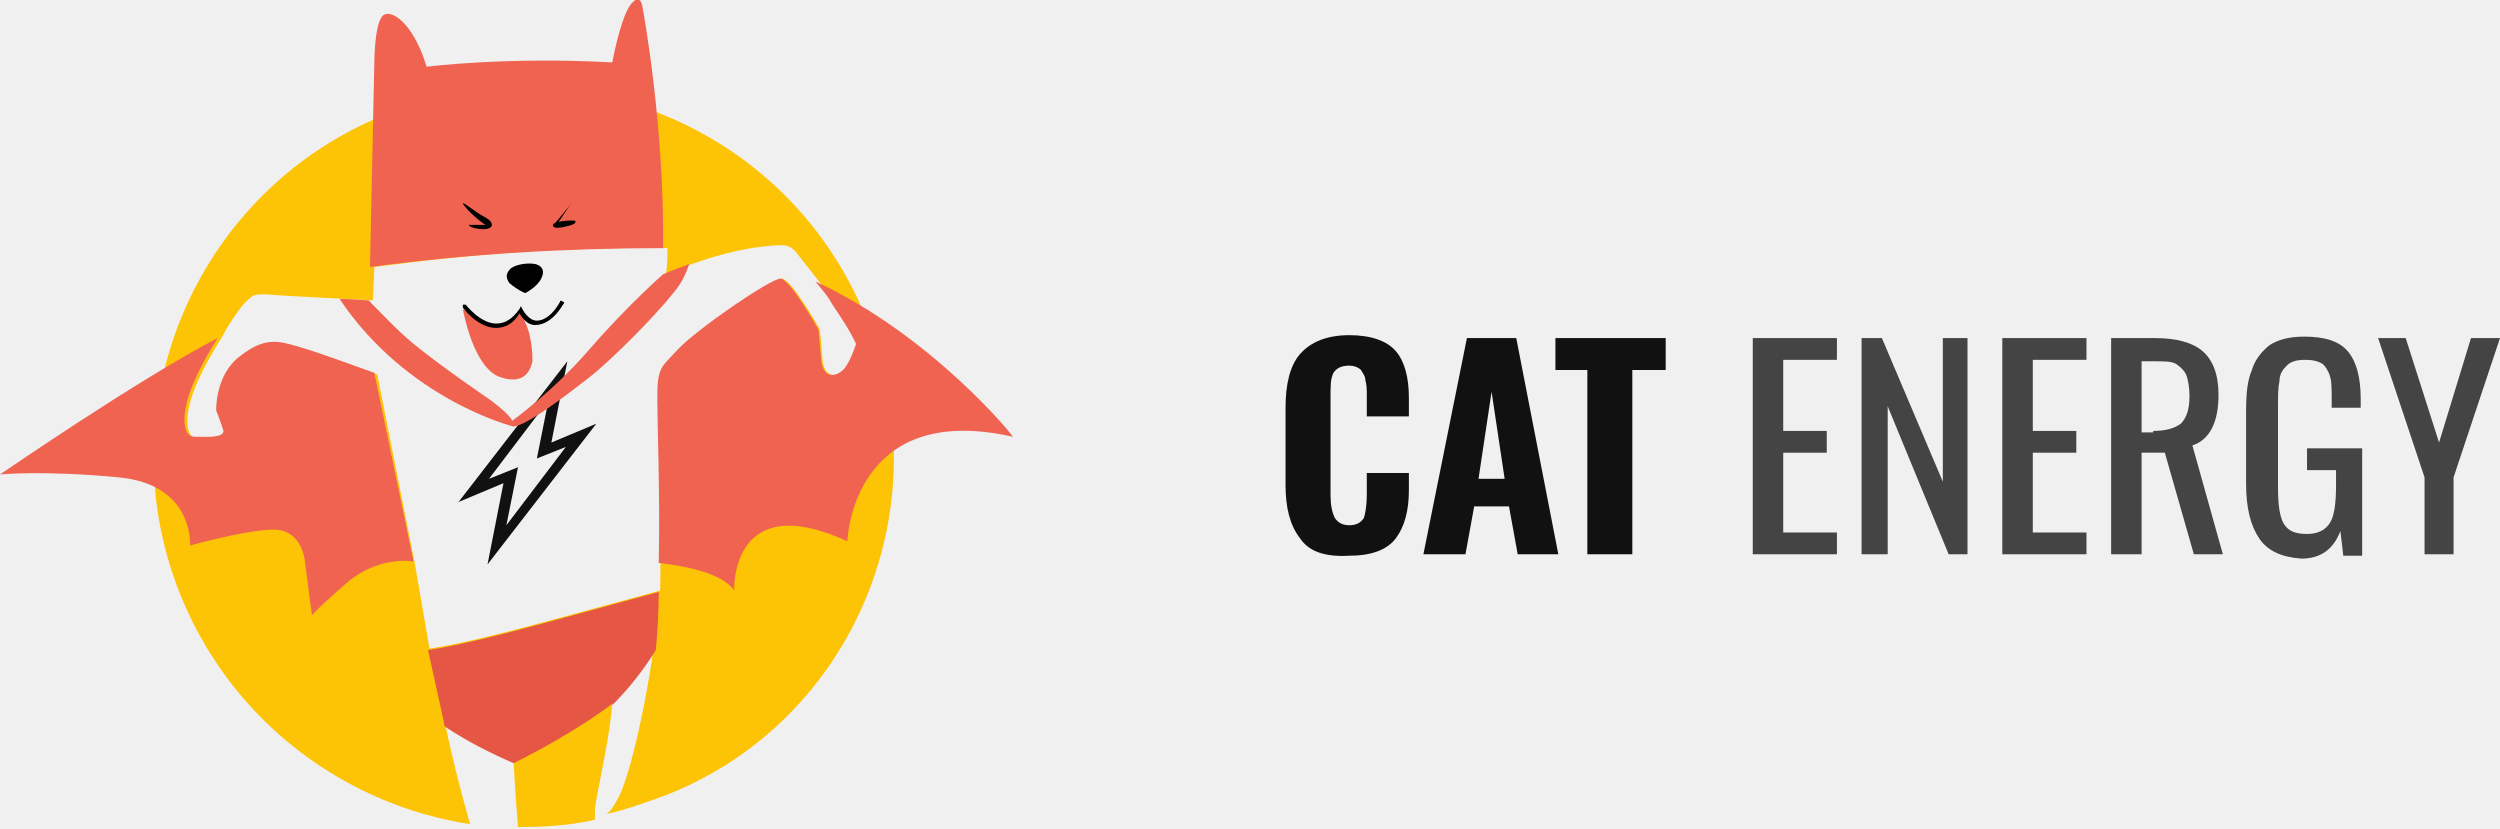
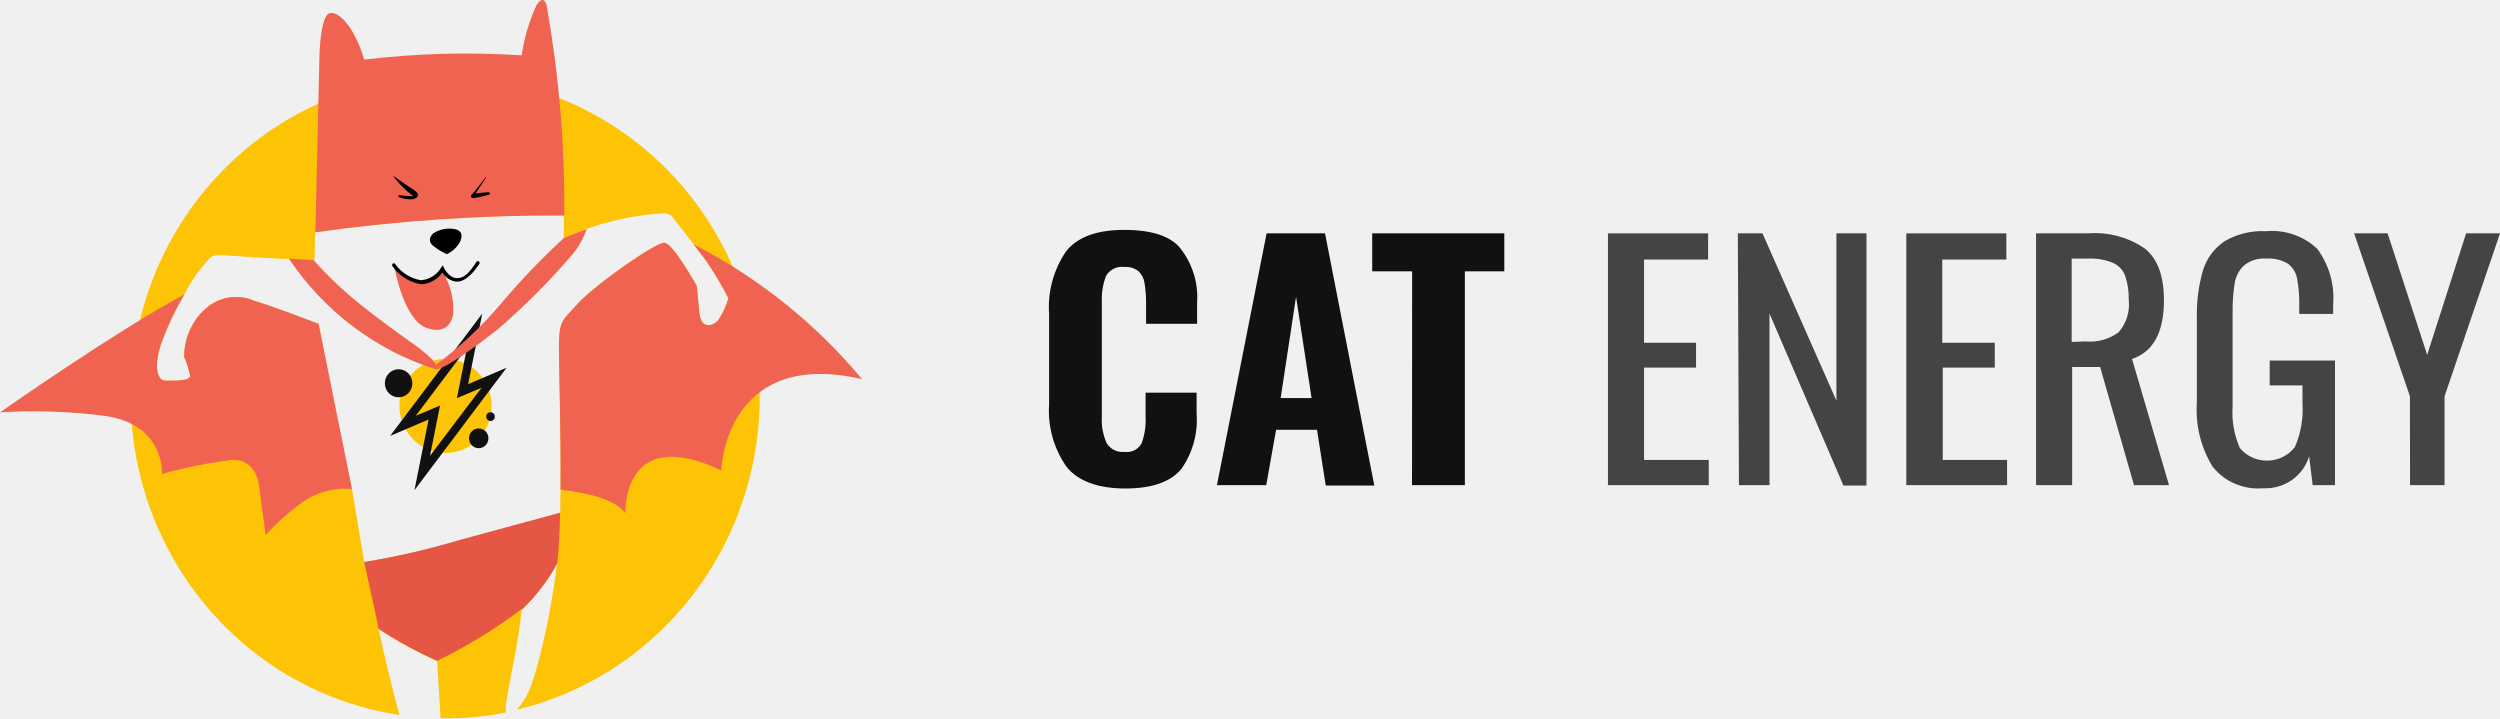
- <svg xmlns="http://www.w3.org/2000/svg" version="1.1" id="Layer_2" x="0px" y="0px" viewBox="0 0 172.3 57.1" style="enable-background:new 0 0 172.3 57.1;" xml:space="preserve">
-   <style type="text/css">
-     .st0 {
-       fill: #FDC305;
-     }
-     .st1 {
-       fill: #F06351;
-     }
-     .st2 {
-       fill: #E55645;
-     }
-     .st3 {
-       fill: #111111;
-     }
-     .st4 {
-       fill: #444444;
-     }
-   </style>
-   <path class="st0" d="M59.6,21.7C54.2,8.7,39.3,2.6,26.3,8S7.1,28.4,12.6,41.4c3.6,8.5,11.3,14.1,19.8,15.4c-0.6-2.1-1.2-4.4-1.7-6.8   c1.5,1,3.1,1.8,4.7,2.5c0,0,0,0,0,0c0,0,0.1,2.1,0.3,4.5c1.8,0,3.5-0.1,5.3-0.5c0-0.2,0-0.4,0-0.8c0.3-1.9,1.1-5.2,1.2-7.4   c1.1-1.1,2.1-2.3,2.9-3.7c0,0,0,0,0,0c0,0.1,0,0.3-0.1,0.4c-0.6,4.2-1.7,8.8-2.4,10c-0.2,0.4-0.5,0.9-0.8,1.1   c1.4-0.3,2.7-0.8,4.1-1.3C58.9,49.7,65.1,34.7,59.6,21.7z M58.2,25.5c-0.4,0.4-1.3,0.7-1.5-0.6c-0.1-1.3-0.2-2.2-0.2-2.2   s-1.9-3.4-2.6-3.5c-0.7,0-5.8,3.5-7.1,4.9c-1.2,1.3-1.4,1.2-1.4,3.5c0,1.7,0.2,8.1,0.1,13.1v0v0c0,0-2.2,0.6-8.1,2.2   c-5.9,1.6-7.8,1.8-7.8,1.8l-1-5.8c0,0,0,0,0,0c0,0,0,0,0,0c0,0,0,0,0,0c0,0,0,0,0,0c0,0,0,0,0,0c0,0,0,0,0,0l-2.6-13.1   c0,0-3.8-1.4-5.2-1.8c-1.4-0.4-2.3-0.7-4,0.6c-1.8,1.3-1.7,3.8-1.7,3.8s0.4,1,0.5,1.4c0,0.5-1.2,0.4-2,0.4s-0.9-1.4-0.3-3.1   c0.6-1.7,1.9-3.7,1.9-3.7s1.2-2.3,2.1-2.9c0,0,0.1-0.3,1.2-0.2c1.1,0.1,7.2,0.4,7.2,0.4l0.1-2.3c6.7-0.9,13.4-1.4,20.2-1.3   c0,0.6,0,1.2-0.1,1.8c0,0,4.4-2,8.1-2c0,0,0.4,0,0.8,0.4c0.3,0.4,2.4,3,2.6,3.4c0.2,0.4,1.2,1.7,1.8,3C59,23.7,58.6,25.1,58.2,25.5z   " />
-   <path class="st1" d="M56.2,19.4c0.5,0.6,0.9,1.1,1,1.3c0.2,0.4,1.2,1.7,1.8,3c0,0-0.4,1.3-0.9,1.8c-0.4,0.4-1.3,0.7-1.5-0.6   c-0.1-1.3-0.2-2.2-0.2-2.2s-1.9-3.4-2.6-3.5c-0.7,0-5.8,3.5-7.1,4.9c-1.2,1.3-1.4,1.2-1.4,3.5c0,1.5,0.2,6.6,0.1,11.2   c1.8,0.2,4.4,0.7,5.2,1.9c0,0-0.3-7.1,7.8-3.4c0,0,0.3-9.7,11.4-7.2C69.9,30.1,64.2,23.1,56.2,19.4z" />
-   <path class="st1" d="M45.7,17.1c0.1-8.5-1.4-16.5-1.4-16.5s-0.1-1.3-0.9-0.2c-0.7,1.1-1.2,3.9-1.2,3.9c-7.4-0.4-12.8,0.3-12.8,0.3   c-0.8-2.7-2.2-3.9-2.9-3.6c-0.7,0.3-0.7,3.3-0.7,3.3l-0.3,14.1C32.2,17.5,39,17.1,45.7,17.1z" />
-   <path class="st2" d="M45.2,44.8c0.1-1.1,0.2-2.5,0.2-4c0,0-2.2,0.6-8.1,2.2c-5.9,1.6-7.8,1.8-7.8,1.8l1.1,5c0,0.1,0,0.2,0.1,0.3   c1.5,1,3.1,1.8,4.7,2.5c4.4-2.2,6.8-4.1,6.8-4.1c0,0,0,0,0,0.1C43.4,47.4,44.4,46.1,45.2,44.8z" />
-   <path d="M31.9,14c0-0.1,1,0.7,1.4,0.9s0.6,0.4,0.6,0.6s-0.3,0.3-0.6,0.3s-0.9-0.1-1-0.3c0,0,0.6,0,0.9,0h0.3   C33.5,15.6,32.1,14.5,31.9,14z" />
-   <path d="M39.3,14.1c0,0-1,1.3-1.1,1.3s-0.2,0.3,0.2,0.3s1.1-0.2,1.2-0.3s0.1-0.2-0.1-0.2c-0.2,0-0.7,0-1,0.1L39.3,14.1   C39.4,14.1,39.4,14,39.3,14.1z" />
-   <path d="M36.2,20.2c0,0,0.8-0.4,1.1-1s0-0.9-0.4-1c-0.5-0.1-1.3,0-1.7,0.3c-0.4,0.4-0.3,0.7-0.1,1C35.3,19.7,35.9,20.1,36.2,20.2z" />
-   <path class="st1" d="M35.8,21.4c0,0-0.2,0.4-0.5,0.6c-0.2,0.2-0.6,0.4-1,0.4c-0.6,0-1.1-0.2-1.5-0.4c-0.2-0.1-0.4-0.3-0.5-0.4   c-0.2-0.2-0.4-0.3-0.4-0.3s0.7,4.1,2.6,4.7c1.8,0.6,2.1-0.7,2.2-1.1c0-0.3,0-2.1-0.8-3.2C35.9,21.4,35.9,21.6,35.8,21.4z" />
-   <g>
-     <path d="M34.2,22.6C34.1,22.6,34.1,22.6,34.2,22.6c-1.3,0-2.3-1.4-2.3-1.4c0-0.1,0-0.2,0-0.2c0.1,0,0.2,0,0.2,0c0,0,1,1.3,2.1,1.3     c0,0,0,0,0,0c0.6,0,1.1-0.3,1.6-1l0.1-0.2l0.1,0.2c0,0,0.4,0.8,1,0.8c0.5,0,1.1-0.4,1.6-1.3c0-0.1,0.1-0.1,0.2,0     c0.1,0,0.1,0.1,0,0.2c-0.6,1-1.3,1.4-1.9,1.4c-0.6,0-0.9-0.5-1.1-0.8C35.4,22.3,34.8,22.6,34.2,22.6z" />
+ <svg xmlns="http://www.w3.org/2000/svg" width="174" height="50" viewBox="0 0 174 50" fill="none">
+   <g clip-path="url(#clip0_91458_612)">
+     <path d="M51.208 19.051C49.734 15.447 47.36 12.301 44.322 9.925C41.285 7.549 37.69 6.027 33.896 5.51C30.102 4.993 26.241 5.499 22.699 6.979C19.157 8.458 16.056 10.859 13.707 13.941C11.357 17.024 9.841 20.681 9.308 24.548C8.776 28.415 9.246 32.357 10.672 35.981C12.098 39.604 14.43 42.784 17.435 45.202C20.441 47.619 24.015 49.191 27.802 49.761C27.306 47.938 26.801 45.922 26.356 43.785C27.65 44.641 29.012 45.385 30.427 46.01C30.427 46.01 30.53 47.894 30.667 49.997C32.196 50.024 33.724 49.886 35.225 49.587C35.186 49.367 35.186 49.143 35.225 48.924C35.473 47.292 36.157 44.352 36.294 42.459C37.28 41.518 38.117 40.426 38.774 39.222L38.722 39.606C38.252 43.322 37.269 47.292 36.67 48.391C36.476 48.755 36.238 49.092 35.96 49.395C39.056 48.654 41.956 47.235 44.461 45.237C46.966 43.238 49.014 40.708 50.465 37.821C51.915 34.935 52.733 31.761 52.861 28.52C52.99 25.278 52.426 22.047 51.208 19.051ZM49.951 22.358C49.575 22.733 48.797 22.986 48.668 21.851C48.54 20.717 48.506 19.923 48.506 19.923C48.506 19.923 46.855 16.931 46.24 16.896C45.624 16.861 41.254 19.923 40.099 21.258C39.099 22.384 38.902 22.305 38.902 24.286C38.902 25.777 39.09 31.413 38.988 35.723L32.018 37.617C29.827 38.258 27.599 38.759 25.347 39.117L24.492 34.031H24.372L22.175 22.541C22.175 22.541 18.916 21.284 17.719 20.944C17.157 20.693 16.536 20.612 15.93 20.709C15.324 20.806 14.758 21.079 14.298 21.494C13.83 21.912 13.455 22.429 13.2 23.009C12.944 23.588 12.814 24.217 12.819 24.853C13 25.258 13.137 25.682 13.229 26.118C13.272 26.537 12.203 26.493 11.519 26.493C10.835 26.493 10.732 25.236 11.271 23.762C11.691 22.628 12.212 21.536 12.827 20.499C13.29 19.573 13.887 18.723 14.598 17.978C14.598 17.978 14.717 17.681 15.667 17.768C16.616 17.856 21.892 18.143 21.892 18.143L21.935 16.163C27.67 15.355 33.455 14.964 39.244 14.994C39.244 15.526 39.244 16.058 39.244 16.591C41.437 15.57 43.798 14.978 46.205 14.846C46.334 14.842 46.462 14.872 46.577 14.931C46.692 14.991 46.79 15.078 46.864 15.186C47.155 15.561 48.925 17.803 49.13 18.126C49.705 18.964 50.228 19.838 50.695 20.743C50.535 21.317 50.283 21.859 49.951 22.349V22.358Z" fill="#FDC305" />
+     <path d="M48.284 17.018C48.686 17.541 49.036 18.004 49.139 18.143C49.714 18.982 50.237 19.856 50.704 20.761C50.541 21.315 50.293 21.839 49.969 22.314C49.592 22.689 48.814 22.942 48.686 21.808C48.558 20.674 48.506 19.923 48.506 19.923C48.506 19.923 46.856 16.931 46.24 16.896C45.624 16.861 41.254 19.923 40.1 21.258C39.099 22.384 38.903 22.305 38.903 24.286C38.903 25.594 39.048 30.087 39.014 34.083C40.562 34.258 42.836 34.694 43.52 35.723C43.52 35.723 43.273 29.459 50.2 32.74C50.2 32.74 50.439 24.198 60 26.388C56.75 22.495 52.766 19.309 48.284 17.018Z" fill="#F06351" />
+     <path d="M39.279 14.994C39.314 10.159 38.913 5.332 38.081 0.572C38.081 0.572 37.953 -0.562 37.337 0.363C36.829 1.469 36.484 2.644 36.311 3.853C32.656 3.613 28.986 3.713 25.348 4.149C24.646 1.75 23.449 0.66 22.876 0.948C22.303 1.235 22.235 3.809 22.235 3.809L21.953 16.163C27.694 15.354 33.484 14.964 39.279 14.994Z" fill="#F06351" />
+     <path d="M38.782 39.222C38.893 38.288 38.953 37.05 38.987 35.68L32.018 37.573C29.828 38.229 27.601 38.745 25.348 39.117L26.297 43.48C26.297 43.575 26.297 43.671 26.357 43.767C27.651 44.623 29.012 45.368 30.427 45.992C32.496 44.983 34.466 43.777 36.311 42.389V42.441C37.292 41.505 38.126 40.419 38.782 39.222Z" fill="#E55645" />
+     <path d="M27.366 12.263C27.323 12.176 28.221 12.857 28.572 13.066C28.922 13.275 29.093 13.432 29.093 13.581C29.093 13.729 28.871 13.877 28.563 13.877C28.255 13.877 27.776 13.773 27.708 13.65C27.64 13.528 28.221 13.65 28.512 13.65H28.76C28.233 13.257 27.764 12.79 27.366 12.263Z" fill="black" />
+     <path d="M33.78 12.359C33.78 12.359 32.925 13.476 32.848 13.528C32.771 13.581 32.702 13.825 33.01 13.781C33.364 13.727 33.712 13.646 34.053 13.537C34.148 13.485 34.113 13.363 33.951 13.38C33.788 13.397 33.369 13.424 33.096 13.476L33.823 12.368C33.823 12.368 33.848 12.263 33.78 12.359Z" fill="black" />
+     <path d="M31.095 17.69C31.491 17.512 31.819 17.205 32.027 16.817C32.266 16.242 32.027 16.023 31.65 15.945C31.133 15.849 30.599 15.954 30.154 16.242C29.82 16.564 29.863 16.878 30.154 17.114C30.443 17.345 30.759 17.539 31.095 17.69Z" fill="black" />
+     <path d="M30.787 18.789C30.688 18.987 30.555 19.165 30.393 19.313C30.15 19.512 29.85 19.629 29.538 19.644C29.067 19.691 28.596 19.554 28.221 19.26C28.049 19.157 27.895 19.024 27.768 18.868C27.682 18.773 27.577 18.698 27.46 18.649C27.46 18.649 28.101 22.235 29.658 22.811C31.214 23.387 31.505 22.148 31.548 21.817C31.6 20.824 31.355 19.838 30.846 18.99C30.846 18.728 30.829 18.903 30.787 18.789Z" fill="#F06351" />
+     <path d="M29.333 19.784C28.933 19.725 28.548 19.584 28.203 19.37C27.858 19.155 27.558 18.872 27.323 18.536C27.302 18.512 27.291 18.481 27.291 18.449C27.291 18.417 27.302 18.386 27.323 18.362C27.334 18.35 27.348 18.341 27.362 18.334C27.377 18.328 27.393 18.325 27.409 18.325C27.425 18.325 27.441 18.328 27.455 18.334C27.47 18.341 27.483 18.35 27.494 18.362C27.706 18.665 27.974 18.922 28.284 19.118C28.594 19.314 28.939 19.445 29.299 19.505C29.583 19.483 29.859 19.392 30.103 19.241C30.347 19.089 30.552 18.88 30.701 18.632L30.821 18.466L30.906 18.658C30.906 18.658 31.231 19.321 31.762 19.356C32.292 19.391 32.668 18.99 33.155 18.231C33.173 18.203 33.202 18.184 33.234 18.177C33.266 18.171 33.299 18.177 33.326 18.196C33.354 18.214 33.373 18.243 33.379 18.276C33.385 18.309 33.379 18.343 33.361 18.37C32.791 19.225 32.252 19.635 31.744 19.601C31.548 19.574 31.36 19.503 31.195 19.393C31.029 19.283 30.89 19.136 30.787 18.964C30.619 19.202 30.402 19.399 30.151 19.541C29.899 19.683 29.62 19.766 29.333 19.784Z" fill="black" />
+     <path d="M31.009 31.527C32.78 31.527 34.216 30.062 34.216 28.255C34.216 26.448 32.78 24.983 31.009 24.983C29.238 24.983 27.802 26.448 27.802 28.255C27.802 30.062 29.238 31.527 31.009 31.527Z" fill="#FDC305" />
+     <path d="M35.259 25.594L32.582 26.737L33.566 21.825L27.152 30.34L29.829 29.198L28.845 34.118L35.259 25.594ZM28.939 28.936L32.497 24.216L31.804 27.706L33.514 26.99L29.931 31.719L30.624 28.229L28.939 28.936Z" fill="#111111" />
+     <path d="M27.742 27.653C28.271 27.653 28.7 27.216 28.7 26.676C28.7 26.136 28.271 25.699 27.742 25.699C27.213 25.699 26.785 26.136 26.785 26.676C26.785 27.216 27.213 27.653 27.742 27.653Z" fill="#111111" />
+     <path d="M33.318 31.195C33.691 31.195 33.994 30.887 33.994 30.506C33.994 30.125 33.691 29.817 33.318 29.817C32.945 29.817 32.642 30.125 32.642 30.506C32.642 30.887 32.945 31.195 33.318 31.195Z" fill="#111111" />
+     <path d="M34.139 29.302C34.304 29.302 34.438 29.165 34.438 28.997C34.438 28.828 34.304 28.691 34.139 28.691C33.974 28.691 33.84 28.828 33.84 28.997C33.84 29.165 33.974 29.302 34.139 29.302Z" fill="#111111" />
+     <path d="M39.236 16.573C37.692 17.993 36.238 19.511 34.883 21.119C33.533 22.715 32.01 24.149 30.342 25.394C30.154 24.931 28.948 24.067 28.948 24.067C28.948 24.067 26.263 22.192 24.501 20.717C23.549 19.908 22.652 19.034 21.816 18.1L20.105 18.004C22.574 21.683 26.192 24.401 30.368 25.716C31.103 25.594 33.173 24.085 34.721 22.855C36.552 21.266 38.267 19.543 39.852 17.699C40.278 17.182 40.608 16.591 40.827 15.954C39.852 16.285 39.236 16.573 39.236 16.573Z" fill="#F06351" />
+     <path d="M22.175 22.541C22.175 22.541 18.917 21.284 17.72 20.944C17.157 20.693 16.537 20.612 15.93 20.709C15.324 20.806 14.758 21.079 14.299 21.494C13.83 21.912 13.455 22.429 13.2 23.009C12.945 23.588 12.815 24.217 12.819 24.853C13 25.258 13.138 25.682 13.23 26.118C13.273 26.537 12.204 26.493 11.519 26.493C10.835 26.493 10.733 25.236 11.271 23.762C11.692 22.628 12.213 21.536 12.828 20.499C8.167 22.977 0 28.7 0 28.7C2.336 28.556 4.68 28.627 7.004 28.91C11.494 29.372 11.28 32.984 11.28 32.984C12.859 32.54 14.468 32.216 16.095 32.016C17.908 31.893 18.036 33.865 18.036 33.865L18.489 37.233C19.177 36.473 19.936 35.783 20.755 35.174C21.811 34.312 23.155 33.905 24.501 34.04L22.175 22.541Z" fill="#F06351" />
+     <path d="M74.218 32.471C73.335 31.195 72.912 29.669 73.018 28.134V21.866C72.906 20.32 73.322 18.78 74.201 17.488C74.996 16.49 76.354 15.995 78.275 16C80.196 16.006 81.497 16.443 82.177 17.312C83.007 18.389 83.412 19.721 83.318 21.064V22.535H79.767V20.939C79.763 20.519 79.725 20.1 79.656 19.685C79.613 19.385 79.472 19.107 79.253 18.891C79.118 18.779 78.961 18.693 78.792 18.64C78.622 18.587 78.444 18.567 78.266 18.582C78.012 18.545 77.752 18.585 77.522 18.698C77.291 18.81 77.102 18.988 76.98 19.209C76.754 19.796 76.655 20.422 76.688 21.047V29.003C76.649 29.633 76.764 30.263 77.023 30.841C77.147 31.05 77.33 31.219 77.551 31.327C77.772 31.436 78.021 31.479 78.266 31.451C78.508 31.485 78.754 31.443 78.97 31.332C79.185 31.221 79.359 31.046 79.467 30.833C79.675 30.245 79.765 29.624 79.733 29.003V27.331H83.284V28.777C83.388 30.14 83.016 31.498 82.229 32.63C81.474 33.549 80.17 34 78.318 34C76.465 34 75.016 33.499 74.218 32.471Z" fill="#111111" />
+     <path d="M88.156 16.242H92.221L95.651 33.791H92.272L91.663 29.914H88.816L88.13 33.766H84.699L88.156 16.242ZM91.286 27.707L90.205 20.655L89.133 27.707H91.286Z" fill="#111111" />
+     <path d="M98.285 18.883H95.506V16.242H104.7V18.883H101.955V33.766H98.276L98.285 18.883Z" fill="#111111" />
+     <path d="M111.913 16.242H118.886V18.064H114.426V23.855H118.045V25.585H114.426V32.011H118.929V33.766H111.913V16.242Z" fill="#444444" />
+     <path d="M120.953 16.242H122.669L127.814 27.883V16.242H129.907V33.791H128.303L123.157 21.825V33.766H121.03L120.953 16.242Z" fill="#444444" />
+     <path d="M132.678 16.242H139.642V18.064H135.182V23.855H138.836V25.585H135.216V32.011H139.693V33.766H132.678V16.242Z" fill="#444444" />
+     <path d="M141.709 16.242H145.328C146.754 16.131 148.175 16.519 149.333 17.337C150.191 18.064 150.611 19.251 150.611 20.897C150.611 23.125 149.871 24.488 148.39 24.983L150.963 33.766H148.527L146.169 25.543H144.222V33.766H141.709V16.242ZM145.14 23.763C145.966 23.841 146.792 23.615 147.455 23.128C147.725 22.817 147.926 22.456 148.047 22.067C148.168 21.677 148.206 21.268 148.158 20.863C148.176 20.297 148.091 19.731 147.91 19.192C147.836 18.994 147.722 18.811 147.575 18.656C147.427 18.501 147.25 18.377 147.052 18.29C146.495 18.067 145.895 17.967 145.294 17.997H144.188V23.797L145.14 23.763Z" fill="#444444" />
+     <path d="M153.991 32.471C153.171 31.122 152.791 29.563 152.902 28V22.15C152.872 21.022 153.017 19.895 153.33 18.808C153.578 17.991 154.105 17.28 154.823 16.794C155.69 16.285 156.693 16.04 157.704 16.092C158.358 16.031 159.018 16.111 159.637 16.324C160.256 16.538 160.82 16.881 161.289 17.329C162.112 18.452 162.501 19.822 162.387 21.198V21.85H160.029V21.306C160.045 20.657 159.993 20.007 159.874 19.368C159.796 18.958 159.564 18.591 159.222 18.34C158.777 18.084 158.263 17.965 157.747 17.997C157.187 17.951 156.63 18.118 156.195 18.465C155.839 18.794 155.607 19.229 155.535 19.702C155.426 20.39 155.377 21.086 155.389 21.783V28.293C155.321 29.282 155.494 30.273 155.895 31.184C156.128 31.464 156.423 31.689 156.758 31.841C157.094 31.993 157.461 32.068 157.831 32.061C158.2 32.053 158.564 31.964 158.893 31.799C159.222 31.634 159.507 31.398 159.728 31.109C160.142 30.145 160.321 29.101 160.252 28.058V26.822H157.97V25.092H162.516V33.766H160.963L160.715 31.752C160.518 32.421 160.095 33.006 159.514 33.411C158.933 33.816 158.229 34.018 157.516 33.983C156.845 34.041 156.17 33.932 155.554 33.668C154.938 33.404 154.4 32.992 153.991 32.471Z" fill="#444444" />
+     <path d="M167.731 27.582L163.846 16.242H166.178L168.931 24.699L171.642 16.242H174L170.141 27.582V33.766H167.739L167.731 27.582Z" fill="#444444" />
  </g>
-   <path class="st3" d="M41.1,29.2l-3.1,1.3l1.1-5.6l-7.5,9.7l3.1-1.3l-1.1,5.6L41.1,29.2z M33.7,33l4.1-5.4l-0.8,4l2-0.8l-4.1,5.4   l0.8-4L33.7,33z" />
-   <path class="st1" d="M45.7,18.9c0,0-2.5,2.2-5.1,5.2c-2.5,2.9-5.3,4.9-5.3,4.9c-0.2-0.5-1.6-1.5-1.6-1.5s-3.1-2.1-5.2-3.8   c-1.2-1-2.3-2.2-3.1-3c-0.3,0-1.1-0.1-2-0.1c4.7,7,12,8.8,12,8.8c0.9-0.1,3.3-1.9,5.1-3.3s4.8-4.5,5.9-5.9c0.6-0.7,0.9-1.4,1.1-2   C46.4,18.6,45.7,18.9,45.7,18.9z" />
-   <path class="st1" d="M25.8,25.7c0,0-3.8-1.4-5.2-1.8c-1.4-0.4-2.3-0.7-4,0.6c-1.8,1.3-1.7,3.8-1.7,3.8s0.4,1,0.5,1.4   c0,0.5-1.2,0.4-2,0.4s-0.9-1.4-0.3-3.1c0.6-1.7,1.9-3.7,1.9-3.7c-5.4,2.8-15,9.4-15,9.4s2.9-0.3,8.2,0.2c5.2,0.5,4.9,4.7,4.9,4.7   s3.5-1,5.6-1.1c2.1-0.1,2.3,2.1,2.3,2.1l0.5,3.8c0,0,0.5-0.6,2.6-2.4c1.9-1.5,3.9-1.4,4.4-1.3c0,0,0,0,0,0L25.8,25.7z" />
-   <g>
-     <path class="st3" d="M89.6,37.1c-0.7-0.9-1-2.1-1-3.7v-5.3c0-1.6,0.3-2.9,1-3.7c0.7-0.8,1.8-1.3,3.4-1.3c1.5,0,2.6,0.4,3.2,1.1     c0.6,0.7,0.9,1.8,0.9,3.2v1.3h-2.9v-1.4c0-0.4,0-0.8-0.1-1.1c0-0.3-0.2-0.5-0.3-0.7c-0.2-0.2-0.5-0.3-0.8-0.3     c-0.6,0-0.9,0.2-1.1,0.5c-0.2,0.4-0.2,0.9-0.2,1.6v6.8c0,0.7,0.1,1.2,0.3,1.6c0.2,0.3,0.5,0.5,1,0.5c0.5,0,0.8-0.2,1-0.5     c0.1-0.3,0.2-0.9,0.2-1.6v-1.5h2.9v1.2c0,1.4-0.3,2.5-0.9,3.3c-0.6,0.8-1.7,1.2-3.2,1.2C91.3,38.4,90.2,38,89.6,37.1z" />
-     <path class="st3" d="M101.1,23.3h3.4l2.9,14.9h-2.8l-0.6-3.3h-2.4l-0.6,3.3h-2.9L101.1,23.3z M103.7,33l-0.9-6l-0.9,6H103.7z" />
-     <path class="st3" d="M109.5,25.5h-2.3v-2.2h7.6v2.2h-2.3v12.7h-3.1V25.5z" />
-     <path class="st4" d="M120.8,23.3h5.8v1.5h-3.7v4.9h3v1.5h-3v5.5h3.7v1.5h-5.8V23.3z" />
-     <path class="st4" d="M128.3,23.3h1.4l4.2,9.9v-9.9h1.7v14.9h-1.3L130.1,28v10.2h-1.8V23.3z" />
-     <path class="st4" d="M138,23.3h5.8v1.5h-3.7v4.9h3v1.5h-3v5.5h3.7v1.5H138V23.3z" />
-     <path class="st4" d="M145.5,23.3h3c1.5,0,2.6,0.3,3.3,0.9c0.7,0.6,1.1,1.6,1.1,3c0,1.9-0.6,3.1-1.8,3.5l2.1,7.5h-2l-2-7h-1.6v7     h-2.1V23.3z M148.4,29.7c0.9,0,1.5-0.2,1.9-0.5c0.4-0.4,0.6-1,0.6-1.9c0-0.6-0.1-1.1-0.2-1.4c-0.1-0.3-0.4-0.6-0.7-0.8     c-0.3-0.2-0.8-0.2-1.5-0.2h-0.9v4.9H148.4z" />
-     <path class="st4" d="M155.7,37.1c-0.6-0.9-0.9-2.1-0.9-3.8v-5c0-1.2,0.1-2.1,0.4-2.8c0.2-0.7,0.7-1.3,1.2-1.7     c0.6-0.4,1.4-0.6,2.4-0.6c1.4,0,2.4,0.3,3,1c0.6,0.7,0.9,1.8,0.9,3.3v0.6h-2v-0.5c0-0.7,0-1.3-0.1-1.6c-0.1-0.4-0.3-0.7-0.5-0.9     c-0.3-0.2-0.7-0.3-1.2-0.3c-0.6,0-1,0.1-1.3,0.4c-0.3,0.3-0.5,0.6-0.5,1.1c-0.1,0.4-0.1,1-0.1,1.8v5.5c0,1.1,0.1,2,0.4,2.5     c0.3,0.5,0.8,0.7,1.6,0.7c0.8,0,1.3-0.3,1.6-0.8c0.3-0.5,0.4-1.4,0.4-2.6v-1H159v-1.5h3.8v7.4h-1.3l-0.2-1.7     c-0.5,1.3-1.4,1.9-2.7,1.9C157.3,38.4,156.3,38,155.7,37.1z" />
-     <path class="st4" d="M167.1,32.9l-3.2-9.6h1.9l2.3,7.2l2.2-7.2h2l-3.2,9.6v5.3h-2V32.9z" />
-   </g>
+   <defs>
+     <clipPath id="clip0_91458_612">
+       <rect width="174" height="50" fill="white" />
+     </clipPath>
+   </defs>
</svg>
